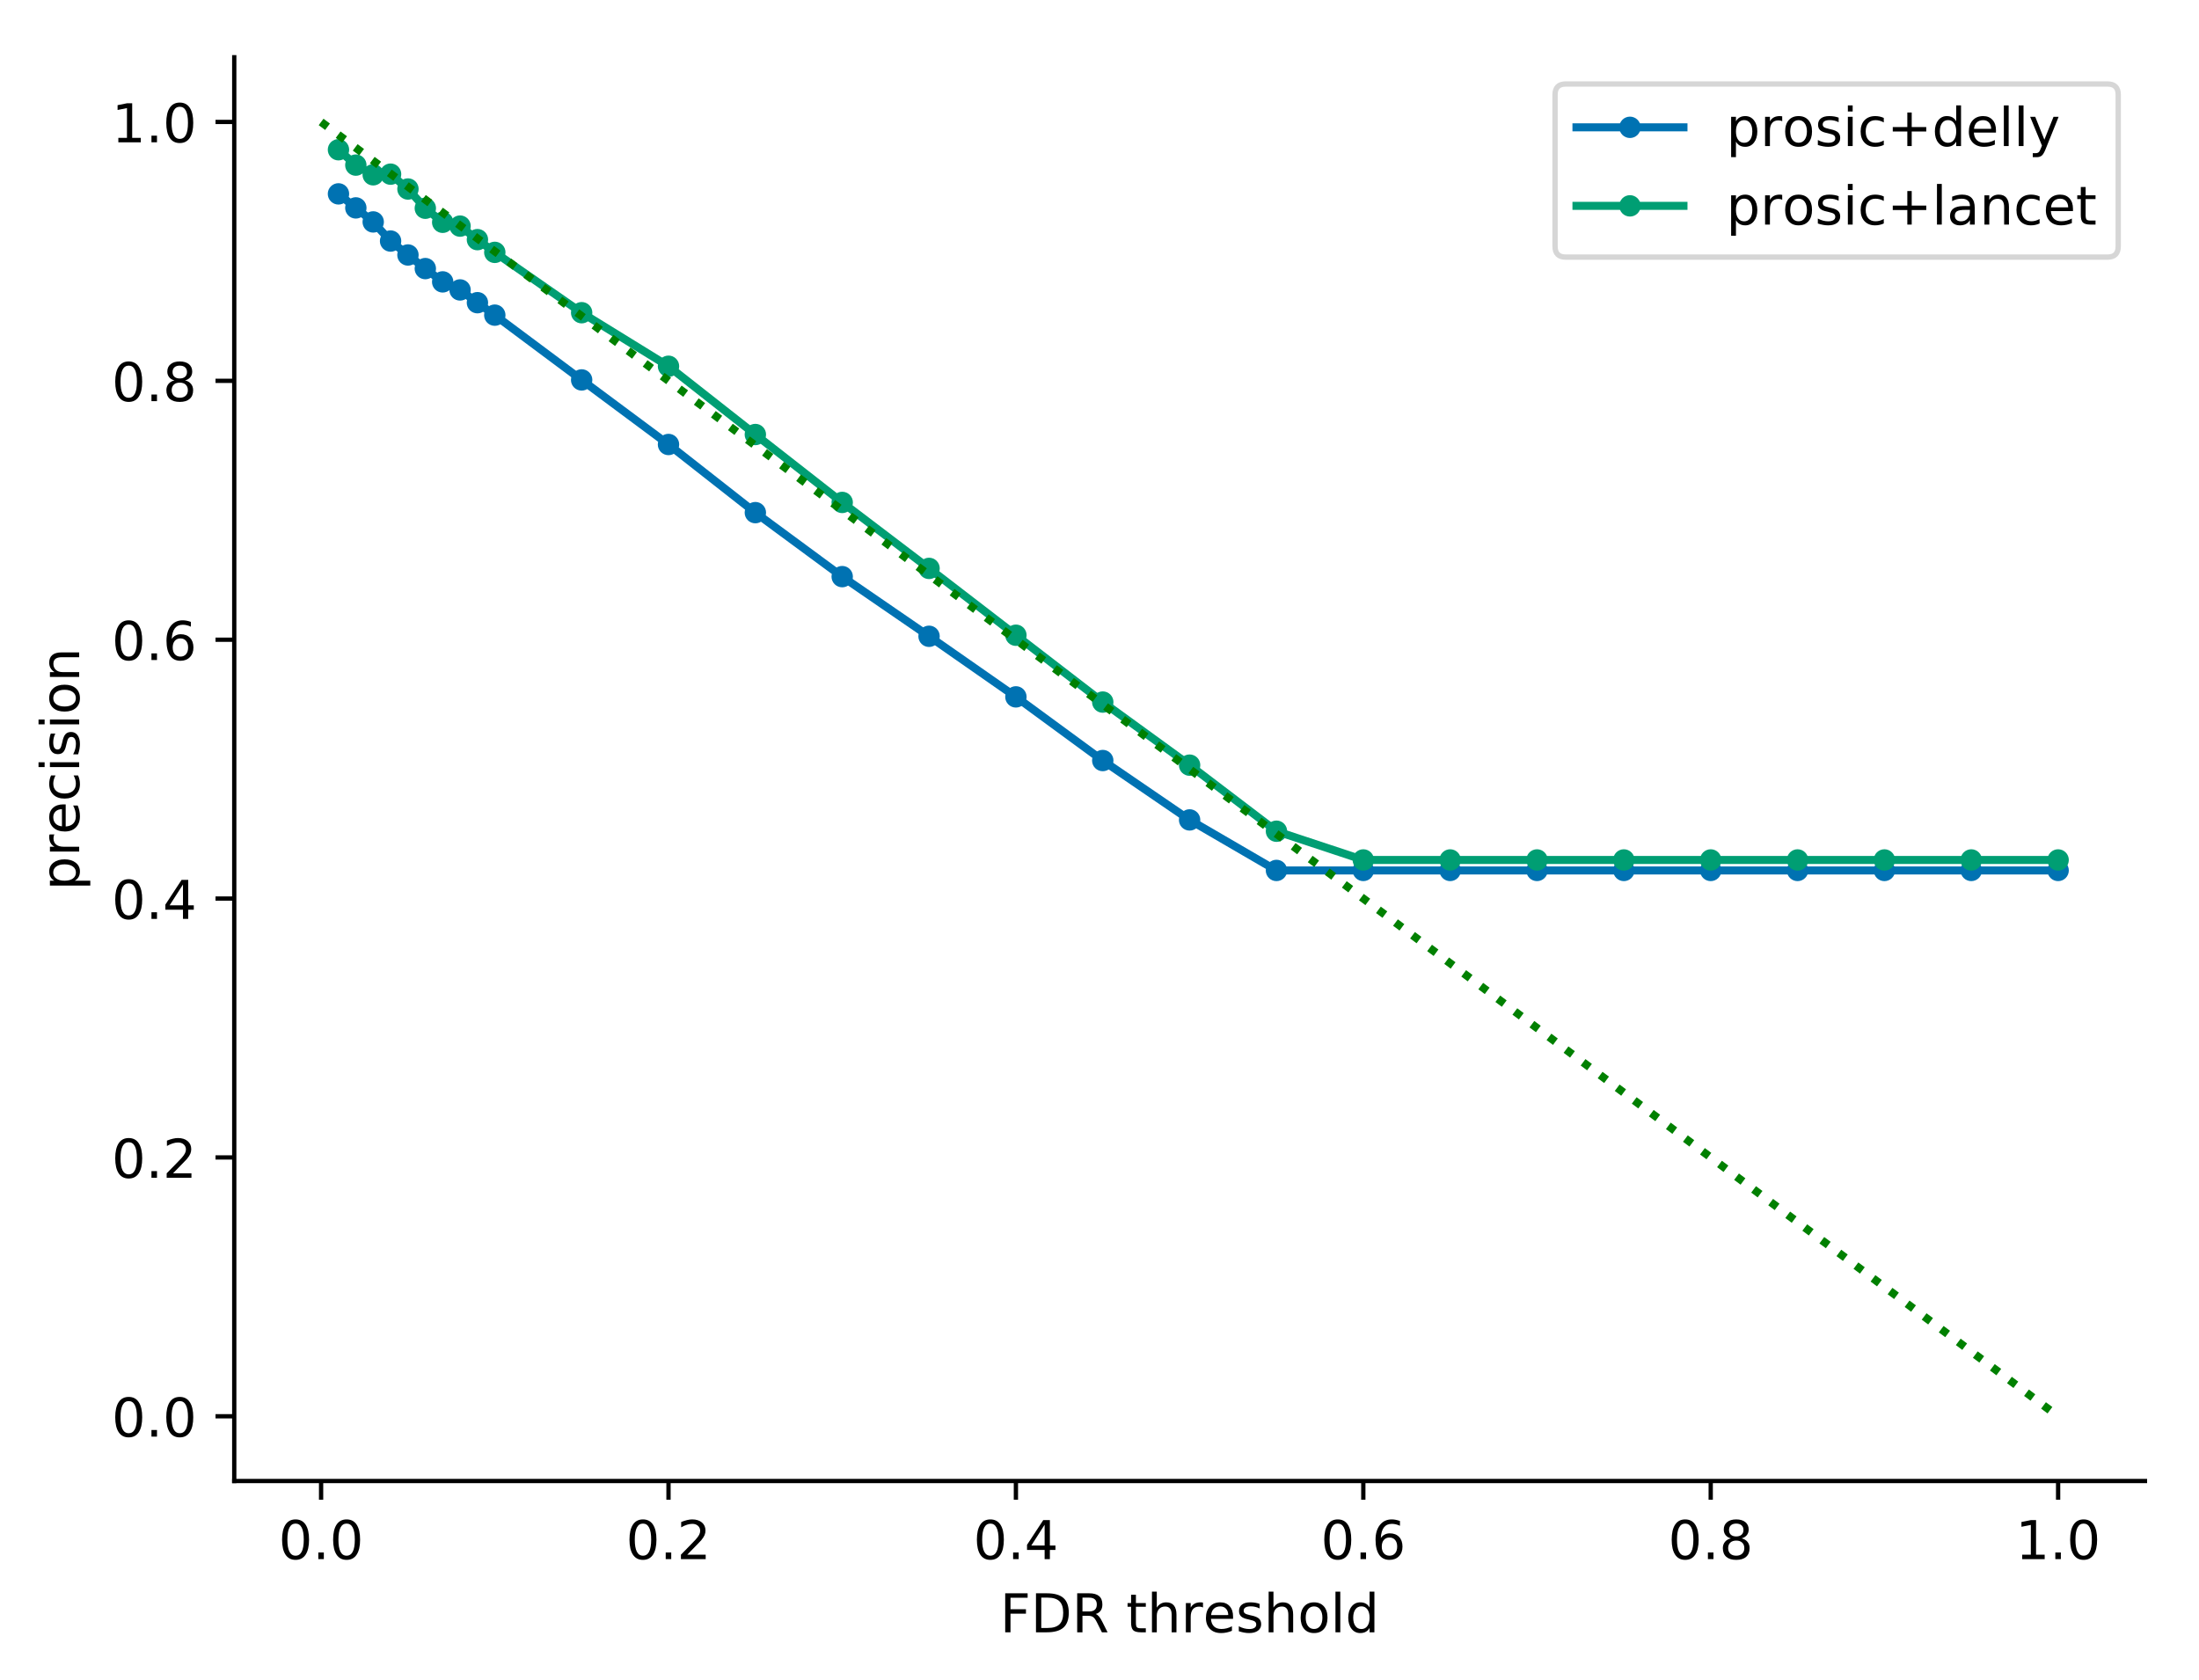
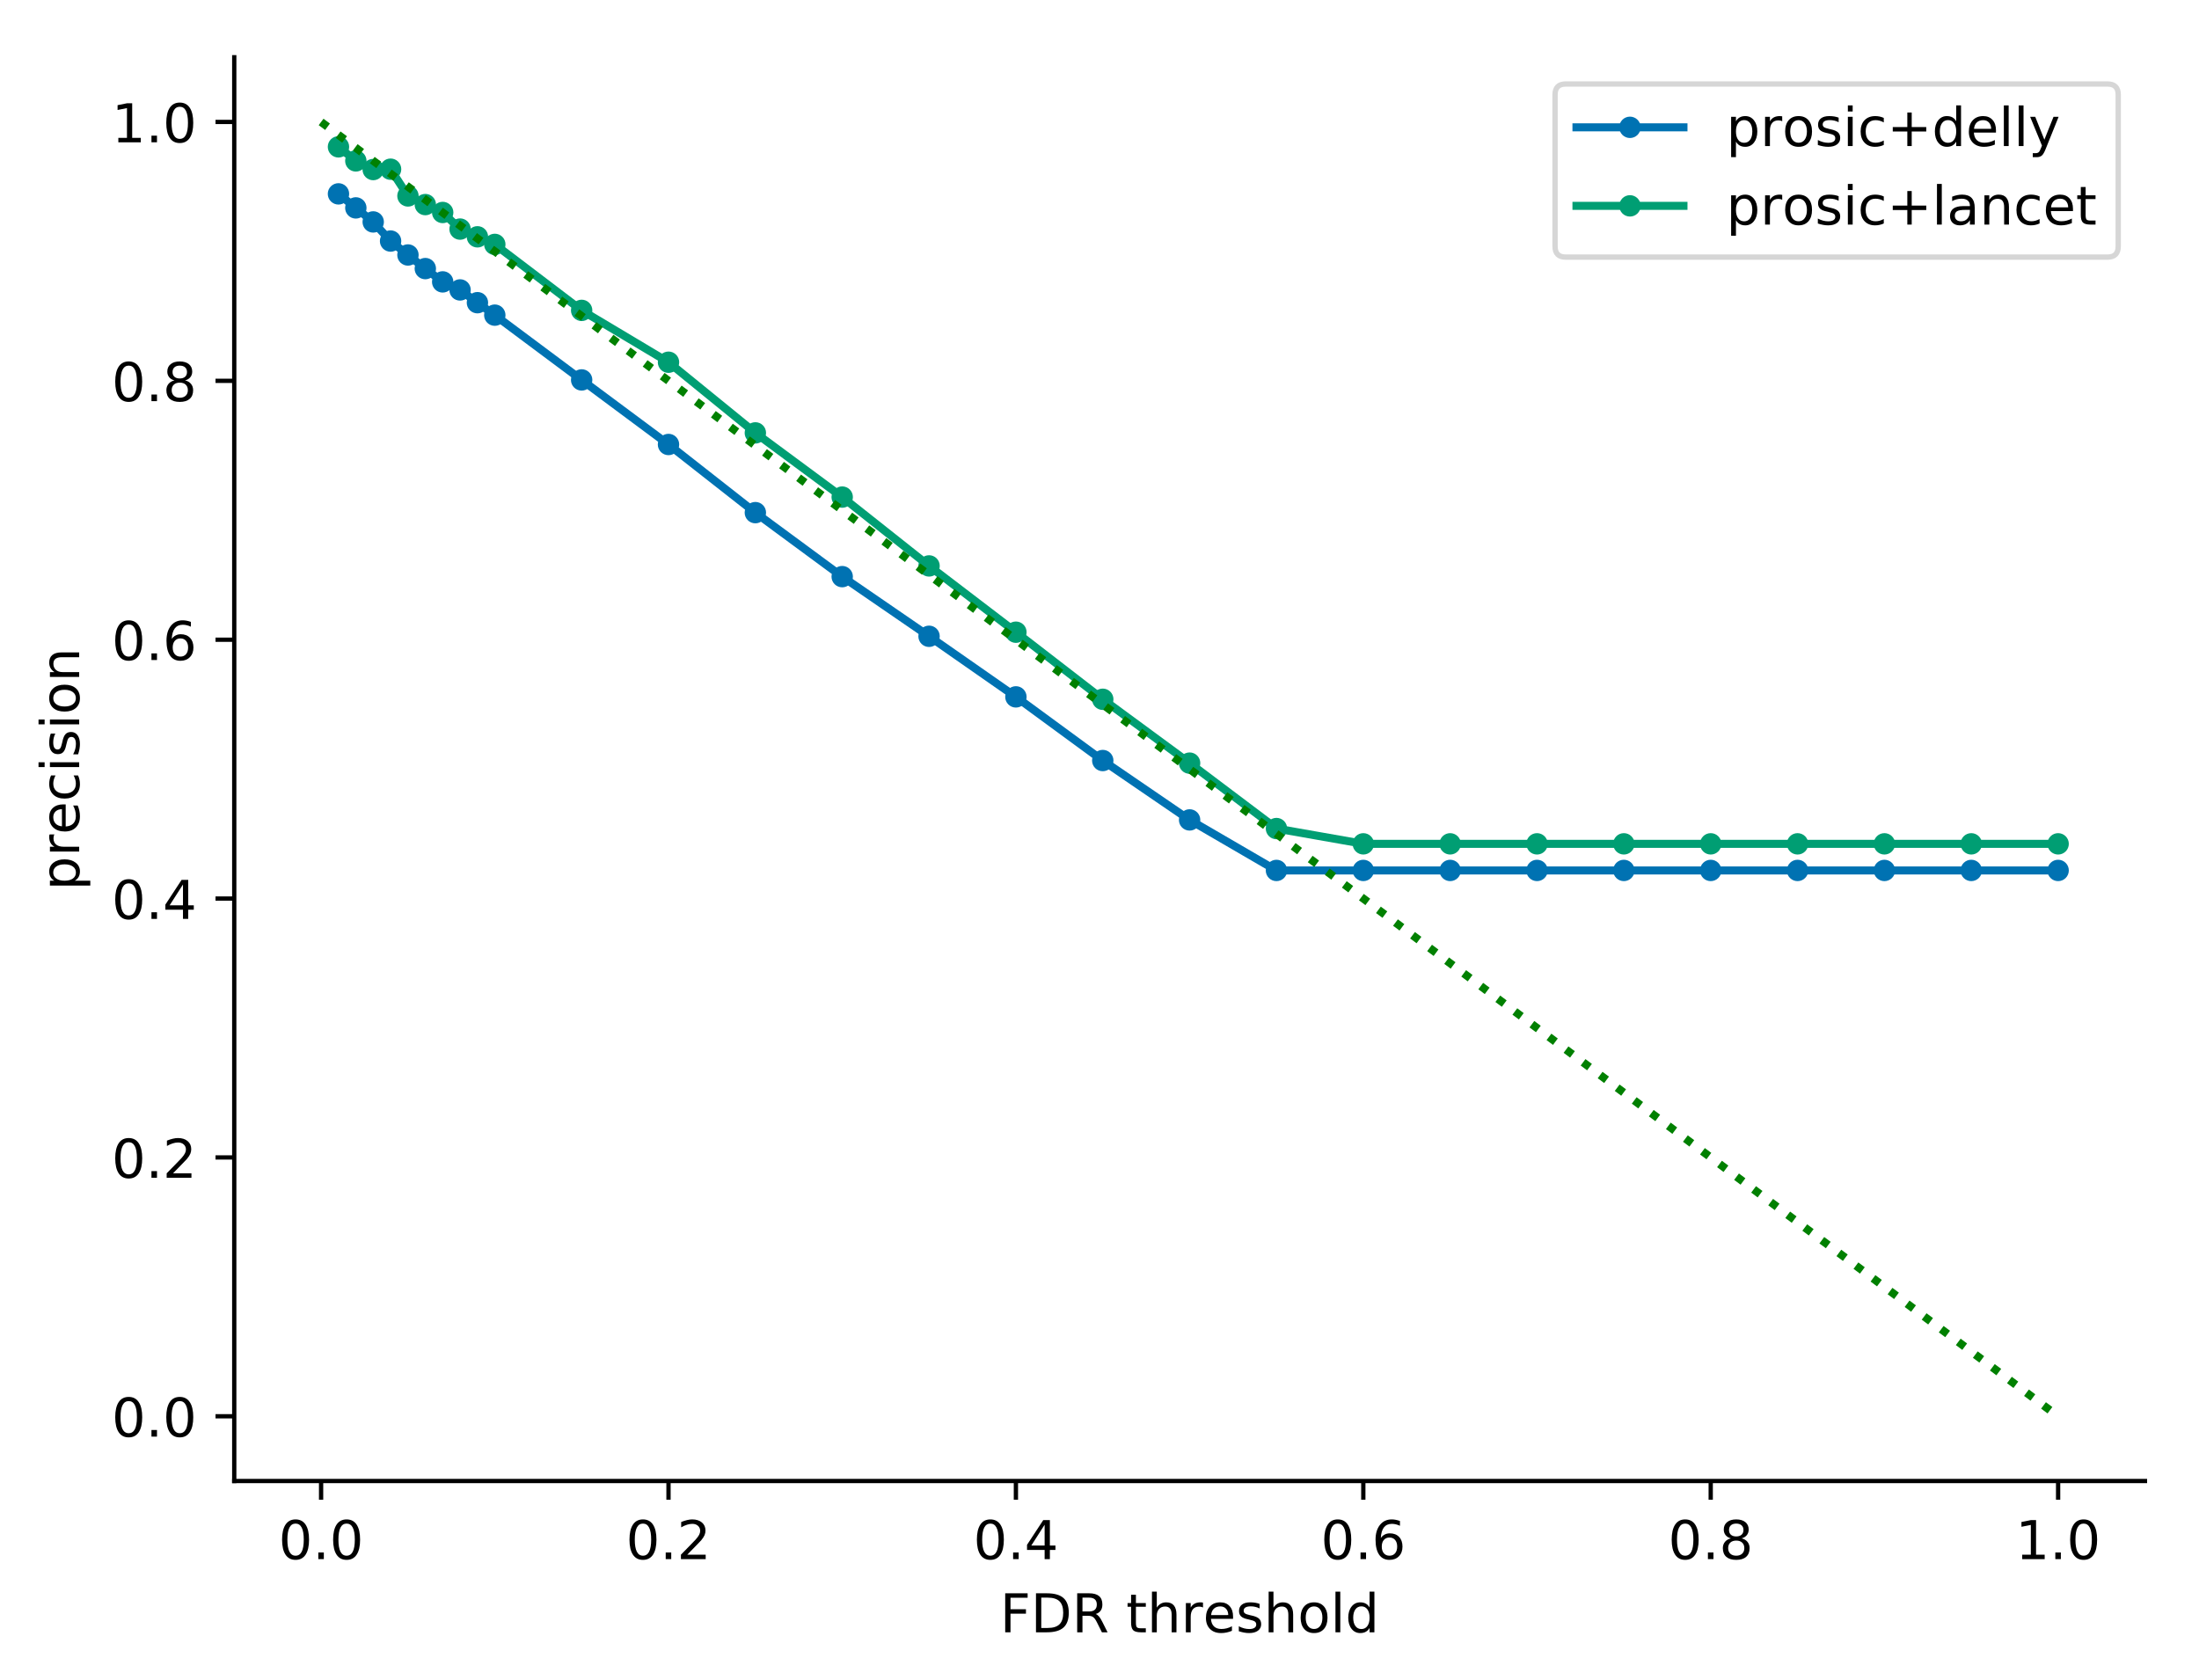
<svg xmlns="http://www.w3.org/2000/svg" xmlns:xlink="http://www.w3.org/1999/xlink" height="314pt" version="1.1" viewBox="0 0 411 314" width="411pt">
  <defs>
    <style type="text/css">
*{stroke-linecap:butt;stroke-linejoin:round;}
  </style>
  </defs>
  <g id="figure_1">
    <g id="patch_1">
      <path d="M 0 314.368  L 411.601 314.368  L 411.601 0  L 0 0  z " style="fill:#ffffff;" />
    </g>
    <g id="axes_1">
      <g id="patch_2">
        <path d="M 43.781 276.812  L 400.901 276.812  L 400.901 10.7  L 43.781 10.7  z " style="fill:#ffffff;" />
      </g>
      <g id="matplotlib.axis_1">
        <g id="xtick_1">
          <g id="line2d_1">
            <defs>
-               <path d="M 0 0  L 0 3.5  " id="m0bfa9cdaf1" style="stroke:#000000;stroke-width:0.8;" />
-             </defs>
-             <g>
-               <use style="stroke:#000000;stroke-width:0.8;" x="60.014" xlink:href="#m0bfa9cdaf1" y="276.812" />
+               <path d="M 0 0  L 0 3.5  " id="m89fe463c1f" style="stroke:#000000;stroke-width:0.8;" />
+             </defs>
+             <g>
+               <use style="stroke:#000000;stroke-width:0.8;" x="60.014" xlink:href="#m89fe463c1f" y="276.812" />
            </g>
          </g>
          <g id="text_1">
            <defs>
              <path d="M 31.781 66.406  Q 24.172 66.406 20.328 58.906  Q 16.5 51.422 16.5 36.375  Q 16.5 21.391 20.328 13.891  Q 24.172 6.391 31.781 6.391  Q 39.453 6.391 43.281 13.891  Q 47.125 21.391 47.125 36.375  Q 47.125 51.422 43.281 58.906  Q 39.453 66.406 31.781 66.406  z M 31.781 74.219  Q 44.047 74.219 50.516 64.516  Q 56.984 54.828 56.984 36.375  Q 56.984 17.969 50.516 8.266  Q 44.047 -1.422 31.781 -1.422  Q 19.531 -1.422 13.062 8.266  Q 6.594 17.969 6.594 36.375  Q 6.594 54.828 13.062 64.516  Q 19.531 74.219 31.781 74.219  z " id="DejaVuSans-30" />
              <path d="M 10.688 12.406  L 21 12.406  L 21 0  L 10.688 0  z " id="DejaVuSans-2e" />
            </defs>
            <g transform="translate(52.06242 291.4104)scale(0.1 -0.1)">
              <use xlink:href="#DejaVuSans-30" />
              <use x="63.623" xlink:href="#DejaVuSans-2e" />
              <use x="95.41" xlink:href="#DejaVuSans-30" />
            </g>
          </g>
        </g>
        <g id="xtick_2">
          <g id="line2d_2">
            <g>
-               <use style="stroke:#000000;stroke-width:0.8;" x="124.945" xlink:href="#m0bfa9cdaf1" y="276.812" />
+               <use style="stroke:#000000;stroke-width:0.8;" x="124.945" xlink:href="#m89fe463c1f" y="276.812" />
            </g>
          </g>
          <g id="text_2">
            <defs>
              <path d="M 19.188 8.297  L 53.609 8.297  L 53.609 0  L 7.328 0  L 7.328 8.297  Q 12.938 14.109 22.625 23.891  Q 32.328 33.688 34.812 36.531  Q 39.547 41.844 41.422 45.531  Q 43.312 49.219 43.312 52.781  Q 43.312 58.594 39.234 62.25  Q 35.156 65.922 28.609 65.922  Q 23.969 65.922 18.812 64.312  Q 13.672 62.703 7.812 59.422  L 7.812 69.391  Q 13.766 71.781 18.938 73  Q 24.125 74.219 28.422 74.219  Q 39.75 74.219 46.484 68.547  Q 53.219 62.891 53.219 53.422  Q 53.219 48.922 51.531 44.891  Q 49.859 40.875 45.406 35.406  Q 44.188 33.984 37.641 27.219  Q 31.109 20.453 19.188 8.297  z " id="DejaVuSans-32" />
            </defs>
            <g transform="translate(116.9933 291.4104)scale(0.1 -0.1)">
              <use xlink:href="#DejaVuSans-30" />
              <use x="63.623" xlink:href="#DejaVuSans-2e" />
              <use x="95.41" xlink:href="#DejaVuSans-32" />
            </g>
          </g>
        </g>
        <g id="xtick_3">
          <g id="line2d_3">
            <g>
-               <use style="stroke:#000000;stroke-width:0.8;" x="189.876" xlink:href="#m0bfa9cdaf1" y="276.812" />
+               <use style="stroke:#000000;stroke-width:0.8;" x="189.876" xlink:href="#m89fe463c1f" y="276.812" />
            </g>
          </g>
          <g id="text_3">
            <defs>
              <path d="M 37.797 64.312  L 12.891 25.391  L 37.797 25.391  z M 35.203 72.906  L 47.609 72.906  L 47.609 25.391  L 58.016 25.391  L 58.016 17.188  L 47.609 17.188  L 47.609 0  L 37.797 0  L 37.797 17.188  L 4.891 17.188  L 4.891 26.703  z " id="DejaVuSans-34" />
            </defs>
            <g transform="translate(181.9242 291.4104)scale(0.1 -0.1)">
              <use xlink:href="#DejaVuSans-30" />
              <use x="63.623" xlink:href="#DejaVuSans-2e" />
              <use x="95.41" xlink:href="#DejaVuSans-34" />
            </g>
          </g>
        </g>
        <g id="xtick_4">
          <g id="line2d_4">
            <g>
-               <use style="stroke:#000000;stroke-width:0.8;" x="254.807" xlink:href="#m0bfa9cdaf1" y="276.812" />
+               <use style="stroke:#000000;stroke-width:0.8;" x="254.807" xlink:href="#m89fe463c1f" y="276.812" />
            </g>
          </g>
          <g id="text_4">
            <defs>
              <path d="M 33.016 40.375  Q 26.375 40.375 22.484 35.828  Q 18.609 31.297 18.609 23.391  Q 18.609 15.531 22.484 10.953  Q 26.375 6.391 33.016 6.391  Q 39.656 6.391 43.531 10.953  Q 47.406 15.531 47.406 23.391  Q 47.406 31.297 43.531 35.828  Q 39.656 40.375 33.016 40.375  z M 52.594 71.297  L 52.594 62.312  Q 48.875 64.062 45.094 64.984  Q 41.312 65.922 37.594 65.922  Q 27.828 65.922 22.672 59.328  Q 17.531 52.734 16.797 39.406  Q 19.672 43.656 24.016 45.922  Q 28.375 48.188 33.594 48.188  Q 44.578 48.188 50.953 41.516  Q 57.328 34.859 57.328 23.391  Q 57.328 12.156 50.688 5.359  Q 44.047 -1.422 33.016 -1.422  Q 20.359 -1.422 13.672 8.266  Q 6.984 17.969 6.984 36.375  Q 6.984 53.656 15.188 63.938  Q 23.391 74.219 37.203 74.219  Q 40.922 74.219 44.703 73.484  Q 48.484 72.75 52.594 71.297  z " id="DejaVuSans-36" />
            </defs>
            <g transform="translate(246.8551 291.4104)scale(0.1 -0.1)">
              <use xlink:href="#DejaVuSans-30" />
              <use x="63.623" xlink:href="#DejaVuSans-2e" />
              <use x="95.41" xlink:href="#DejaVuSans-36" />
            </g>
          </g>
        </g>
        <g id="xtick_5">
          <g id="line2d_5">
            <g>
-               <use style="stroke:#000000;stroke-width:0.8;" x="319.738" xlink:href="#m0bfa9cdaf1" y="276.812" />
+               <use style="stroke:#000000;stroke-width:0.8;" x="319.738" xlink:href="#m89fe463c1f" y="276.812" />
            </g>
          </g>
          <g id="text_5">
            <defs>
              <path d="M 31.781 34.625  Q 24.75 34.625 20.719 30.859  Q 16.703 27.094 16.703 20.516  Q 16.703 13.922 20.719 10.156  Q 24.75 6.391 31.781 6.391  Q 38.812 6.391 42.859 10.172  Q 46.922 13.969 46.922 20.516  Q 46.922 27.094 42.891 30.859  Q 38.875 34.625 31.781 34.625  z M 21.922 38.812  Q 15.578 40.375 12.031 44.719  Q 8.5 49.078 8.5 55.328  Q 8.5 64.062 14.719 69.141  Q 20.953 74.219 31.781 74.219  Q 42.672 74.219 48.875 69.141  Q 55.078 64.062 55.078 55.328  Q 55.078 49.078 51.531 44.719  Q 48 40.375 41.703 38.812  Q 48.828 37.156 52.797 32.312  Q 56.781 27.484 56.781 20.516  Q 56.781 9.906 50.312 4.234  Q 43.844 -1.422 31.781 -1.422  Q 19.734 -1.422 13.25 4.234  Q 6.781 9.906 6.781 20.516  Q 6.781 27.484 10.781 32.312  Q 14.797 37.156 21.922 38.812  z M 18.312 54.391  Q 18.312 48.734 21.844 45.562  Q 25.391 42.391 31.781 42.391  Q 38.141 42.391 41.719 45.562  Q 45.312 48.734 45.312 54.391  Q 45.312 60.062 41.719 63.234  Q 38.141 66.406 31.781 66.406  Q 25.391 66.406 21.844 63.234  Q 18.312 60.062 18.312 54.391  z " id="DejaVuSans-38" />
            </defs>
            <g transform="translate(311.7861 291.4104)scale(0.1 -0.1)">
              <use xlink:href="#DejaVuSans-30" />
              <use x="63.623" xlink:href="#DejaVuSans-2e" />
              <use x="95.41" xlink:href="#DejaVuSans-38" />
            </g>
          </g>
        </g>
        <g id="xtick_6">
          <g id="line2d_6">
            <g>
-               <use style="stroke:#000000;stroke-width:0.8;" x="384.669" xlink:href="#m0bfa9cdaf1" y="276.812" />
+               <use style="stroke:#000000;stroke-width:0.8;" x="384.669" xlink:href="#m89fe463c1f" y="276.812" />
            </g>
          </g>
          <g id="text_6">
            <defs>
              <path d="M 12.406 8.297  L 28.516 8.297  L 28.516 63.922  L 10.984 60.406  L 10.984 69.391  L 28.422 72.906  L 38.281 72.906  L 38.281 8.297  L 54.391 8.297  L 54.391 0  L 12.406 0  z " id="DejaVuSans-31" />
            </defs>
            <g transform="translate(376.717 291.4104)scale(0.1 -0.1)">
              <use xlink:href="#DejaVuSans-31" />
              <use x="63.623" xlink:href="#DejaVuSans-2e" />
              <use x="95.41" xlink:href="#DejaVuSans-30" />
            </g>
          </g>
        </g>
        <g id="text_7">
          <defs>
            <path d="M 9.812 72.906  L 51.703 72.906  L 51.703 64.594  L 19.672 64.594  L 19.672 43.109  L 48.578 43.109  L 48.578 34.812  L 19.672 34.812  L 19.672 0  L 9.812 0  z " id="DejaVuSans-46" />
            <path d="M 19.672 64.797  L 19.672 8.109  L 31.594 8.109  Q 46.688 8.109 53.688 14.938  Q 60.688 21.781 60.688 36.531  Q 60.688 51.172 53.688 57.984  Q 46.688 64.797 31.594 64.797  z M 9.812 72.906  L 30.078 72.906  Q 51.266 72.906 61.172 64.094  Q 71.094 55.281 71.094 36.531  Q 71.094 17.672 61.125 8.828  Q 51.172 0 30.078 0  L 9.812 0  z " id="DejaVuSans-44" />
            <path d="M 44.391 34.188  Q 47.562 33.109 50.562 29.594  Q 53.562 26.078 56.594 19.922  L 66.609 0  L 56 0  L 46.688 18.703  Q 43.062 26.031 39.672 28.422  Q 36.281 30.812 30.422 30.812  L 19.672 30.812  L 19.672 0  L 9.812 0  L 9.812 72.906  L 32.078 72.906  Q 44.578 72.906 50.734 67.672  Q 56.891 62.453 56.891 51.906  Q 56.891 45.016 53.688 40.469  Q 50.484 35.938 44.391 34.188  z M 19.672 64.797  L 19.672 38.922  L 32.078 38.922  Q 39.203 38.922 42.844 42.219  Q 46.484 45.516 46.484 51.906  Q 46.484 58.297 42.844 61.547  Q 39.203 64.797 32.078 64.797  z " id="DejaVuSans-52" />
            <path id="DejaVuSans-20" />
            <path d="M 18.312 70.219  L 18.312 54.688  L 36.812 54.688  L 36.812 47.703  L 18.312 47.703  L 18.312 18.016  Q 18.312 11.328 20.141 9.422  Q 21.969 7.516 27.594 7.516  L 36.812 7.516  L 36.812 0  L 27.594 0  Q 17.188 0 13.234 3.875  Q 9.281 7.766 9.281 18.016  L 9.281 47.703  L 2.688 47.703  L 2.688 54.688  L 9.281 54.688  L 9.281 70.219  z " id="DejaVuSans-74" />
            <path d="M 54.891 33.016  L 54.891 0  L 45.906 0  L 45.906 32.719  Q 45.906 40.484 42.875 44.328  Q 39.844 48.188 33.797 48.188  Q 26.516 48.188 22.312 43.547  Q 18.109 38.922 18.109 30.906  L 18.109 0  L 9.078 0  L 9.078 75.984  L 18.109 75.984  L 18.109 46.188  Q 21.344 51.125 25.703 53.562  Q 30.078 56 35.797 56  Q 45.219 56 50.047 50.172  Q 54.891 44.344 54.891 33.016  z " id="DejaVuSans-68" />
            <path d="M 41.109 46.297  Q 39.594 47.172 37.812 47.578  Q 36.031 48 33.891 48  Q 26.266 48 22.188 43.047  Q 18.109 38.094 18.109 28.812  L 18.109 0  L 9.078 0  L 9.078 54.688  L 18.109 54.688  L 18.109 46.188  Q 20.953 51.172 25.484 53.578  Q 30.031 56 36.531 56  Q 37.453 56 38.578 55.875  Q 39.703 55.766 41.062 55.516  z " id="DejaVuSans-72" />
            <path d="M 56.203 29.594  L 56.203 25.203  L 14.891 25.203  Q 15.484 15.922 20.484 11.062  Q 25.484 6.203 34.422 6.203  Q 39.594 6.203 44.453 7.469  Q 49.312 8.734 54.109 11.281  L 54.109 2.781  Q 49.266 0.734 44.188 -0.344  Q 39.109 -1.422 33.891 -1.422  Q 20.797 -1.422 13.156 6.188  Q 5.516 13.812 5.516 26.812  Q 5.516 40.234 12.766 48.109  Q 20.016 56 32.328 56  Q 43.359 56 49.781 48.891  Q 56.203 41.797 56.203 29.594  z M 47.219 32.234  Q 47.125 39.594 43.094 43.984  Q 39.062 48.391 32.422 48.391  Q 24.906 48.391 20.391 44.141  Q 15.875 39.891 15.188 32.172  z " id="DejaVuSans-65" />
            <path d="M 44.281 53.078  L 44.281 44.578  Q 40.484 46.531 36.375 47.5  Q 32.281 48.484 27.875 48.484  Q 21.188 48.484 17.844 46.438  Q 14.5 44.391 14.5 40.281  Q 14.5 37.156 16.891 35.375  Q 19.281 33.594 26.516 31.984  L 29.594 31.297  Q 39.156 29.25 43.188 25.516  Q 47.219 21.781 47.219 15.094  Q 47.219 7.469 41.188 3.016  Q 35.156 -1.422 24.609 -1.422  Q 20.219 -1.422 15.453 -0.562  Q 10.688 0.297 5.422 2  L 5.422 11.281  Q 10.406 8.688 15.234 7.391  Q 20.062 6.109 24.812 6.109  Q 31.156 6.109 34.562 8.281  Q 37.984 10.453 37.984 14.406  Q 37.984 18.062 35.516 20.016  Q 33.062 21.969 24.703 23.781  L 21.578 24.516  Q 13.234 26.266 9.516 29.906  Q 5.812 33.547 5.812 39.891  Q 5.812 47.609 11.281 51.797  Q 16.75 56 26.812 56  Q 31.781 56 36.172 55.266  Q 40.578 54.547 44.281 53.078  z " id="DejaVuSans-73" />
            <path d="M 30.609 48.391  Q 23.391 48.391 19.188 42.75  Q 14.984 37.109 14.984 27.297  Q 14.984 17.484 19.156 11.844  Q 23.344 6.203 30.609 6.203  Q 37.797 6.203 41.984 11.859  Q 46.188 17.531 46.188 27.297  Q 46.188 37.016 41.984 42.703  Q 37.797 48.391 30.609 48.391  z M 30.609 56  Q 42.328 56 49.016 48.375  Q 55.719 40.766 55.719 27.297  Q 55.719 13.875 49.016 6.219  Q 42.328 -1.422 30.609 -1.422  Q 18.844 -1.422 12.172 6.219  Q 5.516 13.875 5.516 27.297  Q 5.516 40.766 12.172 48.375  Q 18.844 56 30.609 56  z " id="DejaVuSans-6f" />
            <path d="M 9.422 75.984  L 18.406 75.984  L 18.406 0  L 9.422 0  z " id="DejaVuSans-6c" />
            <path d="M 45.406 46.391  L 45.406 75.984  L 54.391 75.984  L 54.391 0  L 45.406 0  L 45.406 8.203  Q 42.578 3.328 38.25 0.953  Q 33.938 -1.422 27.875 -1.422  Q 17.969 -1.422 11.734 6.484  Q 5.516 14.406 5.516 27.297  Q 5.516 40.188 11.734 48.094  Q 17.969 56 27.875 56  Q 33.938 56 38.25 53.625  Q 42.578 51.266 45.406 46.391  z M 14.797 27.297  Q 14.797 17.391 18.875 11.75  Q 22.953 6.109 30.078 6.109  Q 37.203 6.109 41.297 11.75  Q 45.406 17.391 45.406 27.297  Q 45.406 37.203 41.297 42.844  Q 37.203 48.484 30.078 48.484  Q 22.953 48.484 18.875 42.844  Q 14.797 37.203 14.797 27.297  z " id="DejaVuSans-64" />
          </defs>
          <g transform="translate(186.8967 305.0886)scale(0.1 -0.1)">
            <use xlink:href="#DejaVuSans-46" />
            <use x="57.52" xlink:href="#DejaVuSans-44" />
            <use x="134.521" xlink:href="#DejaVuSans-52" />
            <use x="204.004" xlink:href="#DejaVuSans-20" />
            <use x="235.791" xlink:href="#DejaVuSans-74" />
            <use x="275" xlink:href="#DejaVuSans-68" />
            <use x="338.379" xlink:href="#DejaVuSans-72" />
            <use x="379.461" xlink:href="#DejaVuSans-65" />
            <use x="440.984" xlink:href="#DejaVuSans-73" />
            <use x="493.084" xlink:href="#DejaVuSans-68" />
            <use x="556.463" xlink:href="#DejaVuSans-6f" />
            <use x="617.645" xlink:href="#DejaVuSans-6c" />
            <use x="645.428" xlink:href="#DejaVuSans-64" />
          </g>
        </g>
      </g>
      <g id="matplotlib.axis_2">
        <g id="ytick_1">
          <g id="line2d_7">
            <defs>
-               <path d="M 0 0  L -3.5 0  " id="m4d9c46cd50" style="stroke:#000000;stroke-width:0.8;" />
-             </defs>
-             <g>
-               <use style="stroke:#000000;stroke-width:0.8;" x="43.781" xlink:href="#m4d9c46cd50" y="264.716" />
+               <path d="M 0 0  L -3.5 0  " id="m33e050d242" style="stroke:#000000;stroke-width:0.8;" />
+             </defs>
+             <g>
+               <use style="stroke:#000000;stroke-width:0.8;" x="43.781" xlink:href="#m33e050d242" y="264.716" />
            </g>
          </g>
          <g id="text_8">
            <g transform="translate(20.87813 268.5152)scale(0.1 -0.1)">
              <use xlink:href="#DejaVuSans-30" />
              <use x="63.623" xlink:href="#DejaVuSans-2e" />
              <use x="95.41" xlink:href="#DejaVuSans-30" />
            </g>
          </g>
        </g>
        <g id="ytick_2">
          <g id="line2d_8">
            <g>
-               <use style="stroke:#000000;stroke-width:0.8;" x="43.781" xlink:href="#m4d9c46cd50" y="216.332" />
+               <use style="stroke:#000000;stroke-width:0.8;" x="43.781" xlink:href="#m33e050d242" y="216.332" />
            </g>
          </g>
          <g id="text_9">
            <g transform="translate(20.87813 220.1312)scale(0.1 -0.1)">
              <use xlink:href="#DejaVuSans-30" />
              <use x="63.623" xlink:href="#DejaVuSans-2e" />
              <use x="95.41" xlink:href="#DejaVuSans-32" />
            </g>
          </g>
        </g>
        <g id="ytick_3">
          <g id="line2d_9">
            <g>
-               <use style="stroke:#000000;stroke-width:0.8;" x="43.781" xlink:href="#m4d9c46cd50" y="167.948" />
+               <use style="stroke:#000000;stroke-width:0.8;" x="43.781" xlink:href="#m33e050d242" y="167.948" />
            </g>
          </g>
          <g id="text_10">
            <g transform="translate(20.87813 171.7472)scale(0.1 -0.1)">
              <use xlink:href="#DejaVuSans-30" />
              <use x="63.623" xlink:href="#DejaVuSans-2e" />
              <use x="95.41" xlink:href="#DejaVuSans-34" />
            </g>
          </g>
        </g>
        <g id="ytick_4">
          <g id="line2d_10">
            <g>
-               <use style="stroke:#000000;stroke-width:0.8;" x="43.781" xlink:href="#m4d9c46cd50" y="119.564" />
+               <use style="stroke:#000000;stroke-width:0.8;" x="43.781" xlink:href="#m33e050d242" y="119.564" />
            </g>
          </g>
          <g id="text_11">
            <g transform="translate(20.87813 123.3632)scale(0.1 -0.1)">
              <use xlink:href="#DejaVuSans-30" />
              <use x="63.623" xlink:href="#DejaVuSans-2e" />
              <use x="95.41" xlink:href="#DejaVuSans-36" />
            </g>
          </g>
        </g>
        <g id="ytick_5">
          <g id="line2d_11">
            <g>
-               <use style="stroke:#000000;stroke-width:0.8;" x="43.781" xlink:href="#m4d9c46cd50" y="71.18" />
+               <use style="stroke:#000000;stroke-width:0.8;" x="43.781" xlink:href="#m33e050d242" y="71.18" />
            </g>
          </g>
          <g id="text_12">
            <g transform="translate(20.87813 74.97922)scale(0.1 -0.1)">
              <use xlink:href="#DejaVuSans-30" />
              <use x="63.623" xlink:href="#DejaVuSans-2e" />
              <use x="95.41" xlink:href="#DejaVuSans-38" />
            </g>
          </g>
        </g>
        <g id="ytick_6">
          <g id="line2d_12">
            <g>
-               <use style="stroke:#000000;stroke-width:0.8;" x="43.781" xlink:href="#m4d9c46cd50" y="22.796" />
+               <use style="stroke:#000000;stroke-width:0.8;" x="43.781" xlink:href="#m33e050d242" y="22.796" />
            </g>
          </g>
          <g id="text_13">
            <g transform="translate(20.87813 26.59522)scale(0.1 -0.1)">
              <use xlink:href="#DejaVuSans-31" />
              <use x="63.623" xlink:href="#DejaVuSans-2e" />
              <use x="95.41" xlink:href="#DejaVuSans-30" />
            </g>
          </g>
        </g>
        <g id="text_14">
          <defs>
            <path d="M 18.109 8.203  L 18.109 -20.797  L 9.078 -20.797  L 9.078 54.688  L 18.109 54.688  L 18.109 46.391  Q 20.953 51.266 25.266 53.625  Q 29.594 56 35.594 56  Q 45.562 56 51.781 48.094  Q 58.016 40.188 58.016 27.297  Q 58.016 14.406 51.781 6.484  Q 45.562 -1.422 35.594 -1.422  Q 29.594 -1.422 25.266 0.953  Q 20.953 3.328 18.109 8.203  z M 48.688 27.297  Q 48.688 37.203 44.609 42.844  Q 40.531 48.484 33.406 48.484  Q 26.266 48.484 22.188 42.844  Q 18.109 37.203 18.109 27.297  Q 18.109 17.391 22.188 11.75  Q 26.266 6.109 33.406 6.109  Q 40.531 6.109 44.609 11.75  Q 48.688 17.391 48.688 27.297  z " id="DejaVuSans-70" />
            <path d="M 48.781 52.594  L 48.781 44.188  Q 44.969 46.297 41.141 47.344  Q 37.312 48.391 33.406 48.391  Q 24.656 48.391 19.812 42.844  Q 14.984 37.312 14.984 27.297  Q 14.984 17.281 19.812 11.734  Q 24.656 6.203 33.406 6.203  Q 37.312 6.203 41.141 7.25  Q 44.969 8.297 48.781 10.406  L 48.781 2.094  Q 45.016 0.344 40.984 -0.531  Q 36.969 -1.422 32.422 -1.422  Q 20.062 -1.422 12.781 6.344  Q 5.516 14.109 5.516 27.297  Q 5.516 40.672 12.859 48.328  Q 20.219 56 33.016 56  Q 37.156 56 41.109 55.141  Q 45.062 54.297 48.781 52.594  z " id="DejaVuSans-63" />
            <path d="M 9.422 54.688  L 18.406 54.688  L 18.406 0  L 9.422 0  z M 9.422 75.984  L 18.406 75.984  L 18.406 64.594  L 9.422 64.594  z " id="DejaVuSans-69" />
            <path d="M 54.891 33.016  L 54.891 0  L 45.906 0  L 45.906 32.719  Q 45.906 40.484 42.875 44.328  Q 39.844 48.188 33.797 48.188  Q 26.516 48.188 22.312 43.547  Q 18.109 38.922 18.109 30.906  L 18.109 0  L 9.078 0  L 9.078 54.688  L 18.109 54.688  L 18.109 46.188  Q 21.344 51.125 25.703 53.562  Q 30.078 56 35.797 56  Q 45.219 56 50.047 50.172  Q 54.891 44.344 54.891 33.016  z " id="DejaVuSans-6e" />
          </defs>
          <g transform="translate(14.79844 166.4208)rotate(-90)scale(0.1 -0.1)">
            <use xlink:href="#DejaVuSans-70" />
            <use x="63.477" xlink:href="#DejaVuSans-72" />
            <use x="104.559" xlink:href="#DejaVuSans-65" />
            <use x="166.082" xlink:href="#DejaVuSans-63" />
            <use x="221.062" xlink:href="#DejaVuSans-69" />
            <use x="248.846" xlink:href="#DejaVuSans-73" />
            <use x="300.945" xlink:href="#DejaVuSans-69" />
            <use x="328.729" xlink:href="#DejaVuSans-6f" />
            <use x="389.91" xlink:href="#DejaVuSans-6e" />
          </g>
        </g>
      </g>
      <g id="line2d_13">
-         <path clip-path="url(#p3a5860e29d)" d="M 63.261 36.236  L 66.507 38.857  L 69.754 41.481  L 73 45.053  L 76.247 47.657  L 79.493 50.201  L 82.74 52.686  L 85.986 54.19  L 89.233 56.574  L 92.479 58.903  L 108.712 71.011  L 124.945 83.078  L 141.178 95.815  L 157.41 107.776  L 173.643 118.927  L 189.876 130.251  L 206.109 142.15  L 222.341 153.248  L 238.574 162.691  L 254.807 162.691  L 271.039 162.691  L 287.272 162.691  L 303.505 162.691  L 319.738 162.691  L 335.97 162.691  L 352.203 162.691  L 368.436 162.691  L 384.669 162.691  " style="fill:none;stroke:#0072b2;stroke-linecap:square;stroke-width:1.5;" />
+         <path clip-path="url(#p7d2d91437e)" d="M 63.261 36.236  L 66.507 38.857  L 69.754 41.481  L 73 45.053  L 76.247 47.657  L 79.493 50.201  L 82.74 52.686  L 85.986 54.19  L 89.233 56.574  L 92.479 58.903  L 108.712 71.011  L 124.945 83.078  L 141.178 95.815  L 157.41 107.776  L 173.643 118.927  L 189.876 130.251  L 206.109 142.15  L 222.341 153.248  L 238.574 162.691  L 254.807 162.691  L 271.039 162.691  L 287.272 162.691  L 303.505 162.691  L 319.738 162.691  L 335.97 162.691  L 352.203 162.691  L 368.436 162.691  L 384.669 162.691  " style="fill:none;stroke:#0072b2;stroke-linecap:square;stroke-width:1.5;" />
        <defs>
-           <path d="M 0 1.5  C 0.398 1.5 0.779 1.342 1.061 1.061  C 1.342 0.779 1.5 0.398 1.5 0  C 1.5 -0.398 1.342 -0.779 1.061 -1.061  C 0.779 -1.342 0.398 -1.5 0 -1.5  C -0.398 -1.5 -0.779 -1.342 -1.061 -1.061  C -1.342 -0.779 -1.5 -0.398 -1.5 0  C -1.5 0.398 -1.342 0.779 -1.061 1.061  C -0.779 1.342 -0.398 1.5 0 1.5  z " id="m67d8f8acf4" style="stroke:#0072b2;" />
+           <path d="M 0 1.5  C 0.398 1.5 0.779 1.342 1.061 1.061  C 1.342 0.779 1.5 0.398 1.5 0  C 1.5 -0.398 1.342 -0.779 1.061 -1.061  C 0.779 -1.342 0.398 -1.5 0 -1.5  C -0.398 -1.5 -0.779 -1.342 -1.061 -1.061  C -1.342 -0.779 -1.5 -0.398 -1.5 0  C -1.5 0.398 -1.342 0.779 -1.061 1.061  C -0.779 1.342 -0.398 1.5 0 1.5  z " id="md69070f542" style="stroke:#0072b2;" />
        </defs>
-         <g clip-path="url(#p3a5860e29d)">
-           <use style="fill:#0072b2;stroke:#0072b2;" x="63.261" xlink:href="#m67d8f8acf4" y="36.236" />
-           <use style="fill:#0072b2;stroke:#0072b2;" x="66.507" xlink:href="#m67d8f8acf4" y="38.857" />
-           <use style="fill:#0072b2;stroke:#0072b2;" x="69.754" xlink:href="#m67d8f8acf4" y="41.481" />
-           <use style="fill:#0072b2;stroke:#0072b2;" x="73" xlink:href="#m67d8f8acf4" y="45.053" />
-           <use style="fill:#0072b2;stroke:#0072b2;" x="76.247" xlink:href="#m67d8f8acf4" y="47.657" />
-           <use style="fill:#0072b2;stroke:#0072b2;" x="79.493" xlink:href="#m67d8f8acf4" y="50.201" />
-           <use style="fill:#0072b2;stroke:#0072b2;" x="82.74" xlink:href="#m67d8f8acf4" y="52.686" />
-           <use style="fill:#0072b2;stroke:#0072b2;" x="85.986" xlink:href="#m67d8f8acf4" y="54.19" />
-           <use style="fill:#0072b2;stroke:#0072b2;" x="89.233" xlink:href="#m67d8f8acf4" y="56.574" />
-           <use style="fill:#0072b2;stroke:#0072b2;" x="92.479" xlink:href="#m67d8f8acf4" y="58.903" />
-           <use style="fill:#0072b2;stroke:#0072b2;" x="108.712" xlink:href="#m67d8f8acf4" y="71.011" />
-           <use style="fill:#0072b2;stroke:#0072b2;" x="124.945" xlink:href="#m67d8f8acf4" y="83.078" />
-           <use style="fill:#0072b2;stroke:#0072b2;" x="141.178" xlink:href="#m67d8f8acf4" y="95.815" />
-           <use style="fill:#0072b2;stroke:#0072b2;" x="157.41" xlink:href="#m67d8f8acf4" y="107.776" />
-           <use style="fill:#0072b2;stroke:#0072b2;" x="173.643" xlink:href="#m67d8f8acf4" y="118.927" />
-           <use style="fill:#0072b2;stroke:#0072b2;" x="189.876" xlink:href="#m67d8f8acf4" y="130.251" />
-           <use style="fill:#0072b2;stroke:#0072b2;" x="206.109" xlink:href="#m67d8f8acf4" y="142.15" />
-           <use style="fill:#0072b2;stroke:#0072b2;" x="222.341" xlink:href="#m67d8f8acf4" y="153.248" />
-           <use style="fill:#0072b2;stroke:#0072b2;" x="238.574" xlink:href="#m67d8f8acf4" y="162.691" />
-           <use style="fill:#0072b2;stroke:#0072b2;" x="254.807" xlink:href="#m67d8f8acf4" y="162.691" />
-           <use style="fill:#0072b2;stroke:#0072b2;" x="271.039" xlink:href="#m67d8f8acf4" y="162.691" />
-           <use style="fill:#0072b2;stroke:#0072b2;" x="287.272" xlink:href="#m67d8f8acf4" y="162.691" />
-           <use style="fill:#0072b2;stroke:#0072b2;" x="303.505" xlink:href="#m67d8f8acf4" y="162.691" />
-           <use style="fill:#0072b2;stroke:#0072b2;" x="319.738" xlink:href="#m67d8f8acf4" y="162.691" />
-           <use style="fill:#0072b2;stroke:#0072b2;" x="335.97" xlink:href="#m67d8f8acf4" y="162.691" />
-           <use style="fill:#0072b2;stroke:#0072b2;" x="352.203" xlink:href="#m67d8f8acf4" y="162.691" />
-           <use style="fill:#0072b2;stroke:#0072b2;" x="368.436" xlink:href="#m67d8f8acf4" y="162.691" />
-           <use style="fill:#0072b2;stroke:#0072b2;" x="384.669" xlink:href="#m67d8f8acf4" y="162.691" />
+         <g clip-path="url(#p7d2d91437e)">
+           <use style="fill:#0072b2;stroke:#0072b2;" x="63.261" xlink:href="#md69070f542" y="36.236" />
+           <use style="fill:#0072b2;stroke:#0072b2;" x="66.507" xlink:href="#md69070f542" y="38.857" />
+           <use style="fill:#0072b2;stroke:#0072b2;" x="69.754" xlink:href="#md69070f542" y="41.481" />
+           <use style="fill:#0072b2;stroke:#0072b2;" x="73" xlink:href="#md69070f542" y="45.053" />
+           <use style="fill:#0072b2;stroke:#0072b2;" x="76.247" xlink:href="#md69070f542" y="47.657" />
+           <use style="fill:#0072b2;stroke:#0072b2;" x="79.493" xlink:href="#md69070f542" y="50.201" />
+           <use style="fill:#0072b2;stroke:#0072b2;" x="82.74" xlink:href="#md69070f542" y="52.686" />
+           <use style="fill:#0072b2;stroke:#0072b2;" x="85.986" xlink:href="#md69070f542" y="54.19" />
+           <use style="fill:#0072b2;stroke:#0072b2;" x="89.233" xlink:href="#md69070f542" y="56.574" />
+           <use style="fill:#0072b2;stroke:#0072b2;" x="92.479" xlink:href="#md69070f542" y="58.903" />
+           <use style="fill:#0072b2;stroke:#0072b2;" x="108.712" xlink:href="#md69070f542" y="71.011" />
+           <use style="fill:#0072b2;stroke:#0072b2;" x="124.945" xlink:href="#md69070f542" y="83.078" />
+           <use style="fill:#0072b2;stroke:#0072b2;" x="141.178" xlink:href="#md69070f542" y="95.815" />
+           <use style="fill:#0072b2;stroke:#0072b2;" x="157.41" xlink:href="#md69070f542" y="107.776" />
+           <use style="fill:#0072b2;stroke:#0072b2;" x="173.643" xlink:href="#md69070f542" y="118.927" />
+           <use style="fill:#0072b2;stroke:#0072b2;" x="189.876" xlink:href="#md69070f542" y="130.251" />
+           <use style="fill:#0072b2;stroke:#0072b2;" x="206.109" xlink:href="#md69070f542" y="142.15" />
+           <use style="fill:#0072b2;stroke:#0072b2;" x="222.341" xlink:href="#md69070f542" y="153.248" />
+           <use style="fill:#0072b2;stroke:#0072b2;" x="238.574" xlink:href="#md69070f542" y="162.691" />
+           <use style="fill:#0072b2;stroke:#0072b2;" x="254.807" xlink:href="#md69070f542" y="162.691" />
+           <use style="fill:#0072b2;stroke:#0072b2;" x="271.039" xlink:href="#md69070f542" y="162.691" />
+           <use style="fill:#0072b2;stroke:#0072b2;" x="287.272" xlink:href="#md69070f542" y="162.691" />
+           <use style="fill:#0072b2;stroke:#0072b2;" x="303.505" xlink:href="#md69070f542" y="162.691" />
+           <use style="fill:#0072b2;stroke:#0072b2;" x="319.738" xlink:href="#md69070f542" y="162.691" />
+           <use style="fill:#0072b2;stroke:#0072b2;" x="335.97" xlink:href="#md69070f542" y="162.691" />
+           <use style="fill:#0072b2;stroke:#0072b2;" x="352.203" xlink:href="#md69070f542" y="162.691" />
+           <use style="fill:#0072b2;stroke:#0072b2;" x="368.436" xlink:href="#md69070f542" y="162.691" />
+           <use style="fill:#0072b2;stroke:#0072b2;" x="384.669" xlink:href="#md69070f542" y="162.691" />
        </g>
      </g>
      <g id="line2d_14">
-         <path clip-path="url(#p3a5860e29d)" d="M 63.261 27.987  L 66.507 30.86  L 69.754 32.67  L 73 32.551  L 76.247 35.326  L 79.493 38.924  L 82.74 41.549  L 85.986 42.261  L 89.233 44.789  L 92.479 47.169  L 108.712 58.447  L 124.945 68.456  L 141.178 81.216  L 157.41 93.908  L 173.643 106.239  L 189.876 118.73  L 206.109 131.224  L 222.341 143.011  L 238.574 155.361  L 254.807 160.733  L 271.039 160.733  L 287.272 160.733  L 303.505 160.733  L 319.738 160.733  L 335.97 160.733  L 352.203 160.733  L 368.436 160.733  L 384.669 160.733  " style="fill:none;stroke:#009e73;stroke-linecap:square;stroke-width:1.5;" />
+         <path clip-path="url(#p7d2d91437e)" d="M 63.261 27.448  L 66.507 30.072  L 69.754 31.69  L 73 31.625  L 76.247 36.62  L 79.493 38.238  L 82.74 39.713  L 85.986 42.817  L 89.233 44.263  L 92.479 45.68  L 108.712 58.012  L 124.945 67.703  L 141.178 80.911  L 157.41 92.909  L 173.643 105.773  L 189.876 118.163  L 206.109 130.699  L 222.341 142.634  L 238.574 154.863  L 254.807 157.72  L 271.039 157.72  L 287.272 157.72  L 303.505 157.72  L 319.738 157.72  L 335.97 157.72  L 352.203 157.72  L 368.436 157.72  L 384.669 157.72  " style="fill:none;stroke:#009e73;stroke-linecap:square;stroke-width:1.5;" />
        <defs>
-           <path d="M 0 1.5  C 0.398 1.5 0.779 1.342 1.061 1.061  C 1.342 0.779 1.5 0.398 1.5 0  C 1.5 -0.398 1.342 -0.779 1.061 -1.061  C 0.779 -1.342 0.398 -1.5 0 -1.5  C -0.398 -1.5 -0.779 -1.342 -1.061 -1.061  C -1.342 -0.779 -1.5 -0.398 -1.5 0  C -1.5 0.398 -1.342 0.779 -1.061 1.061  C -0.779 1.342 -0.398 1.5 0 1.5  z " id="m655c721f9f" style="stroke:#009e73;" />
+           <path d="M 0 1.5  C 0.398 1.5 0.779 1.342 1.061 1.061  C 1.342 0.779 1.5 0.398 1.5 0  C 1.5 -0.398 1.342 -0.779 1.061 -1.061  C 0.779 -1.342 0.398 -1.5 0 -1.5  C -0.398 -1.5 -0.779 -1.342 -1.061 -1.061  C -1.342 -0.779 -1.5 -0.398 -1.5 0  C -1.5 0.398 -1.342 0.779 -1.061 1.061  C -0.779 1.342 -0.398 1.5 0 1.5  z " id="md179f02046" style="stroke:#009e73;" />
        </defs>
-         <g clip-path="url(#p3a5860e29d)">
-           <use style="fill:#009e73;stroke:#009e73;" x="63.261" xlink:href="#m655c721f9f" y="27.987" />
-           <use style="fill:#009e73;stroke:#009e73;" x="66.507" xlink:href="#m655c721f9f" y="30.86" />
-           <use style="fill:#009e73;stroke:#009e73;" x="69.754" xlink:href="#m655c721f9f" y="32.67" />
-           <use style="fill:#009e73;stroke:#009e73;" x="73" xlink:href="#m655c721f9f" y="32.551" />
-           <use style="fill:#009e73;stroke:#009e73;" x="76.247" xlink:href="#m655c721f9f" y="35.326" />
-           <use style="fill:#009e73;stroke:#009e73;" x="79.493" xlink:href="#m655c721f9f" y="38.924" />
-           <use style="fill:#009e73;stroke:#009e73;" x="82.74" xlink:href="#m655c721f9f" y="41.549" />
-           <use style="fill:#009e73;stroke:#009e73;" x="85.986" xlink:href="#m655c721f9f" y="42.261" />
-           <use style="fill:#009e73;stroke:#009e73;" x="89.233" xlink:href="#m655c721f9f" y="44.789" />
-           <use style="fill:#009e73;stroke:#009e73;" x="92.479" xlink:href="#m655c721f9f" y="47.169" />
-           <use style="fill:#009e73;stroke:#009e73;" x="108.712" xlink:href="#m655c721f9f" y="58.447" />
-           <use style="fill:#009e73;stroke:#009e73;" x="124.945" xlink:href="#m655c721f9f" y="68.456" />
-           <use style="fill:#009e73;stroke:#009e73;" x="141.178" xlink:href="#m655c721f9f" y="81.216" />
-           <use style="fill:#009e73;stroke:#009e73;" x="157.41" xlink:href="#m655c721f9f" y="93.908" />
-           <use style="fill:#009e73;stroke:#009e73;" x="173.643" xlink:href="#m655c721f9f" y="106.239" />
-           <use style="fill:#009e73;stroke:#009e73;" x="189.876" xlink:href="#m655c721f9f" y="118.73" />
-           <use style="fill:#009e73;stroke:#009e73;" x="206.109" xlink:href="#m655c721f9f" y="131.224" />
-           <use style="fill:#009e73;stroke:#009e73;" x="222.341" xlink:href="#m655c721f9f" y="143.011" />
-           <use style="fill:#009e73;stroke:#009e73;" x="238.574" xlink:href="#m655c721f9f" y="155.361" />
-           <use style="fill:#009e73;stroke:#009e73;" x="254.807" xlink:href="#m655c721f9f" y="160.733" />
-           <use style="fill:#009e73;stroke:#009e73;" x="271.039" xlink:href="#m655c721f9f" y="160.733" />
-           <use style="fill:#009e73;stroke:#009e73;" x="287.272" xlink:href="#m655c721f9f" y="160.733" />
-           <use style="fill:#009e73;stroke:#009e73;" x="303.505" xlink:href="#m655c721f9f" y="160.733" />
-           <use style="fill:#009e73;stroke:#009e73;" x="319.738" xlink:href="#m655c721f9f" y="160.733" />
-           <use style="fill:#009e73;stroke:#009e73;" x="335.97" xlink:href="#m655c721f9f" y="160.733" />
-           <use style="fill:#009e73;stroke:#009e73;" x="352.203" xlink:href="#m655c721f9f" y="160.733" />
-           <use style="fill:#009e73;stroke:#009e73;" x="368.436" xlink:href="#m655c721f9f" y="160.733" />
-           <use style="fill:#009e73;stroke:#009e73;" x="384.669" xlink:href="#m655c721f9f" y="160.733" />
+         <g clip-path="url(#p7d2d91437e)">
+           <use style="fill:#009e73;stroke:#009e73;" x="63.261" xlink:href="#md179f02046" y="27.448" />
+           <use style="fill:#009e73;stroke:#009e73;" x="66.507" xlink:href="#md179f02046" y="30.072" />
+           <use style="fill:#009e73;stroke:#009e73;" x="69.754" xlink:href="#md179f02046" y="31.69" />
+           <use style="fill:#009e73;stroke:#009e73;" x="73" xlink:href="#md179f02046" y="31.625" />
+           <use style="fill:#009e73;stroke:#009e73;" x="76.247" xlink:href="#md179f02046" y="36.62" />
+           <use style="fill:#009e73;stroke:#009e73;" x="79.493" xlink:href="#md179f02046" y="38.238" />
+           <use style="fill:#009e73;stroke:#009e73;" x="82.74" xlink:href="#md179f02046" y="39.713" />
+           <use style="fill:#009e73;stroke:#009e73;" x="85.986" xlink:href="#md179f02046" y="42.817" />
+           <use style="fill:#009e73;stroke:#009e73;" x="89.233" xlink:href="#md179f02046" y="44.263" />
+           <use style="fill:#009e73;stroke:#009e73;" x="92.479" xlink:href="#md179f02046" y="45.68" />
+           <use style="fill:#009e73;stroke:#009e73;" x="108.712" xlink:href="#md179f02046" y="58.012" />
+           <use style="fill:#009e73;stroke:#009e73;" x="124.945" xlink:href="#md179f02046" y="67.703" />
+           <use style="fill:#009e73;stroke:#009e73;" x="141.178" xlink:href="#md179f02046" y="80.911" />
+           <use style="fill:#009e73;stroke:#009e73;" x="157.41" xlink:href="#md179f02046" y="92.909" />
+           <use style="fill:#009e73;stroke:#009e73;" x="173.643" xlink:href="#md179f02046" y="105.773" />
+           <use style="fill:#009e73;stroke:#009e73;" x="189.876" xlink:href="#md179f02046" y="118.163" />
+           <use style="fill:#009e73;stroke:#009e73;" x="206.109" xlink:href="#md179f02046" y="130.699" />
+           <use style="fill:#009e73;stroke:#009e73;" x="222.341" xlink:href="#md179f02046" y="142.634" />
+           <use style="fill:#009e73;stroke:#009e73;" x="238.574" xlink:href="#md179f02046" y="154.863" />
+           <use style="fill:#009e73;stroke:#009e73;" x="254.807" xlink:href="#md179f02046" y="157.72" />
+           <use style="fill:#009e73;stroke:#009e73;" x="271.039" xlink:href="#md179f02046" y="157.72" />
+           <use style="fill:#009e73;stroke:#009e73;" x="287.272" xlink:href="#md179f02046" y="157.72" />
+           <use style="fill:#009e73;stroke:#009e73;" x="303.505" xlink:href="#md179f02046" y="157.72" />
+           <use style="fill:#009e73;stroke:#009e73;" x="319.738" xlink:href="#md179f02046" y="157.72" />
+           <use style="fill:#009e73;stroke:#009e73;" x="335.97" xlink:href="#md179f02046" y="157.72" />
+           <use style="fill:#009e73;stroke:#009e73;" x="352.203" xlink:href="#md179f02046" y="157.72" />
+           <use style="fill:#009e73;stroke:#009e73;" x="368.436" xlink:href="#md179f02046" y="157.72" />
+           <use style="fill:#009e73;stroke:#009e73;" x="384.669" xlink:href="#md179f02046" y="157.72" />
        </g>
      </g>
      <g id="line2d_15">
-         <path clip-path="url(#p3a5860e29d)" d="M 60.014 22.796  L 384.669 264.716  " style="fill:none;stroke:#008000;stroke-dasharray:1.5,2.475;stroke-dashoffset:0;stroke-width:1.5;" />
+         <path clip-path="url(#p7d2d91437e)" d="M 60.014 22.796  L 384.669 264.716  " style="fill:none;stroke:#008000;stroke-dasharray:1.5,2.475;stroke-dashoffset:0;stroke-width:1.5;" />
      </g>
      <g id="patch_3">
        <path d="M 43.781 276.812  L 43.781 10.7  " style="fill:none;stroke:#000000;stroke-linecap:square;stroke-linejoin:miter;stroke-width:0.8;" />
      </g>
      <g id="patch_4">
        <path d="M 43.781 276.812  L 400.901 276.812  " style="fill:none;stroke:#000000;stroke-linecap:square;stroke-linejoin:miter;stroke-width:0.8;" />
      </g>
      <g id="legend_1">
        <g id="patch_5">
          <path d="M 292.645 48.056  L 393.901 48.056  Q 395.901 48.056 395.901 46.056  L 395.901 17.7  Q 395.901 15.7 393.901 15.7  L 292.645 15.7  Q 290.645 15.7 290.645 17.7  L 290.645 46.056  Q 290.645 48.056 292.645 48.056  z " style="fill:#ffffff;opacity:0.8;stroke:#cccccc;stroke-linejoin:miter;" />
        </g>
        <g id="line2d_16">
          <path d="M 294.645 23.798  L 314.645 23.798  " style="fill:none;stroke:#0072b2;stroke-linecap:square;stroke-width:1.5;" />
        </g>
        <g id="line2d_17">
          <g>
-             <use style="fill:#0072b2;stroke:#0072b2;" x="304.645" xlink:href="#m67d8f8acf4" y="23.798" />
+             <use style="fill:#0072b2;stroke:#0072b2;" x="304.645" xlink:href="#md69070f542" y="23.798" />
          </g>
        </g>
        <g id="text_15">
          <defs>
            <path d="M 46 62.703  L 46 35.5  L 73.188 35.5  L 73.188 27.203  L 46 27.203  L 46 0  L 37.797 0  L 37.797 27.203  L 10.594 27.203  L 10.594 35.5  L 37.797 35.5  L 37.797 62.703  z " id="DejaVuSans-2b" />
            <path d="M 32.172 -5.078  Q 28.375 -14.844 24.75 -17.812  Q 21.141 -20.797 15.094 -20.797  L 7.906 -20.797  L 7.906 -13.281  L 13.188 -13.281  Q 16.891 -13.281 18.938 -11.516  Q 21 -9.766 23.484 -3.219  L 25.094 0.875  L 2.984 54.688  L 12.5 54.688  L 29.594 11.922  L 46.688 54.688  L 56.203 54.688  z " id="DejaVuSans-79" />
          </defs>
          <g transform="translate(322.645 27.29844)scale(0.1 -0.1)">
            <use xlink:href="#DejaVuSans-70" />
            <use x="63.477" xlink:href="#DejaVuSans-72" />
            <use x="104.559" xlink:href="#DejaVuSans-6f" />
            <use x="165.74" xlink:href="#DejaVuSans-73" />
            <use x="217.84" xlink:href="#DejaVuSans-69" />
            <use x="245.623" xlink:href="#DejaVuSans-63" />
            <use x="300.604" xlink:href="#DejaVuSans-2b" />
            <use x="384.393" xlink:href="#DejaVuSans-64" />
            <use x="447.869" xlink:href="#DejaVuSans-65" />
            <use x="509.393" xlink:href="#DejaVuSans-6c" />
            <use x="537.176" xlink:href="#DejaVuSans-6c" />
            <use x="564.959" xlink:href="#DejaVuSans-79" />
          </g>
        </g>
        <g id="line2d_18">
          <path d="M 294.645 38.477  L 314.645 38.477  " style="fill:none;stroke:#009e73;stroke-linecap:square;stroke-width:1.5;" />
        </g>
        <g id="line2d_19">
          <g>
-             <use style="fill:#009e73;stroke:#009e73;" x="304.645" xlink:href="#m655c721f9f" y="38.477" />
+             <use style="fill:#009e73;stroke:#009e73;" x="304.645" xlink:href="#md179f02046" y="38.477" />
          </g>
        </g>
        <g id="text_16">
          <defs>
            <path d="M 34.281 27.484  Q 23.391 27.484 19.188 25  Q 14.984 22.516 14.984 16.5  Q 14.984 11.719 18.141 8.906  Q 21.297 6.109 26.703 6.109  Q 34.188 6.109 38.703 11.406  Q 43.219 16.703 43.219 25.484  L 43.219 27.484  z M 52.203 31.203  L 52.203 0  L 43.219 0  L 43.219 8.297  Q 40.141 3.328 35.547 0.953  Q 30.953 -1.422 24.312 -1.422  Q 15.922 -1.422 10.953 3.297  Q 6 8.016 6 15.922  Q 6 25.141 12.172 29.828  Q 18.359 34.516 30.609 34.516  L 43.219 34.516  L 43.219 35.406  Q 43.219 41.609 39.141 45  Q 35.062 48.391 27.688 48.391  Q 23 48.391 18.547 47.266  Q 14.109 46.141 10.016 43.891  L 10.016 52.203  Q 14.938 54.109 19.578 55.047  Q 24.219 56 28.609 56  Q 40.484 56 46.344 49.844  Q 52.203 43.703 52.203 31.203  z " id="DejaVuSans-61" />
          </defs>
          <g transform="translate(322.645 41.97656)scale(0.1 -0.1)">
            <use xlink:href="#DejaVuSans-70" />
            <use x="63.477" xlink:href="#DejaVuSans-72" />
            <use x="104.559" xlink:href="#DejaVuSans-6f" />
            <use x="165.74" xlink:href="#DejaVuSans-73" />
            <use x="217.84" xlink:href="#DejaVuSans-69" />
            <use x="245.623" xlink:href="#DejaVuSans-63" />
            <use x="300.604" xlink:href="#DejaVuSans-2b" />
            <use x="384.393" xlink:href="#DejaVuSans-6c" />
            <use x="412.176" xlink:href="#DejaVuSans-61" />
            <use x="473.455" xlink:href="#DejaVuSans-6e" />
            <use x="536.834" xlink:href="#DejaVuSans-63" />
            <use x="591.814" xlink:href="#DejaVuSans-65" />
            <use x="653.338" xlink:href="#DejaVuSans-74" />
          </g>
        </g>
      </g>
    </g>
  </g>
  <defs>
-     <clipPath id="p3a5860e29d">
+     <clipPath id="p7d2d91437e">
      <rect height="266.112" width="357.12" x="43.781" y="10.7" />
    </clipPath>
  </defs>
</svg>
